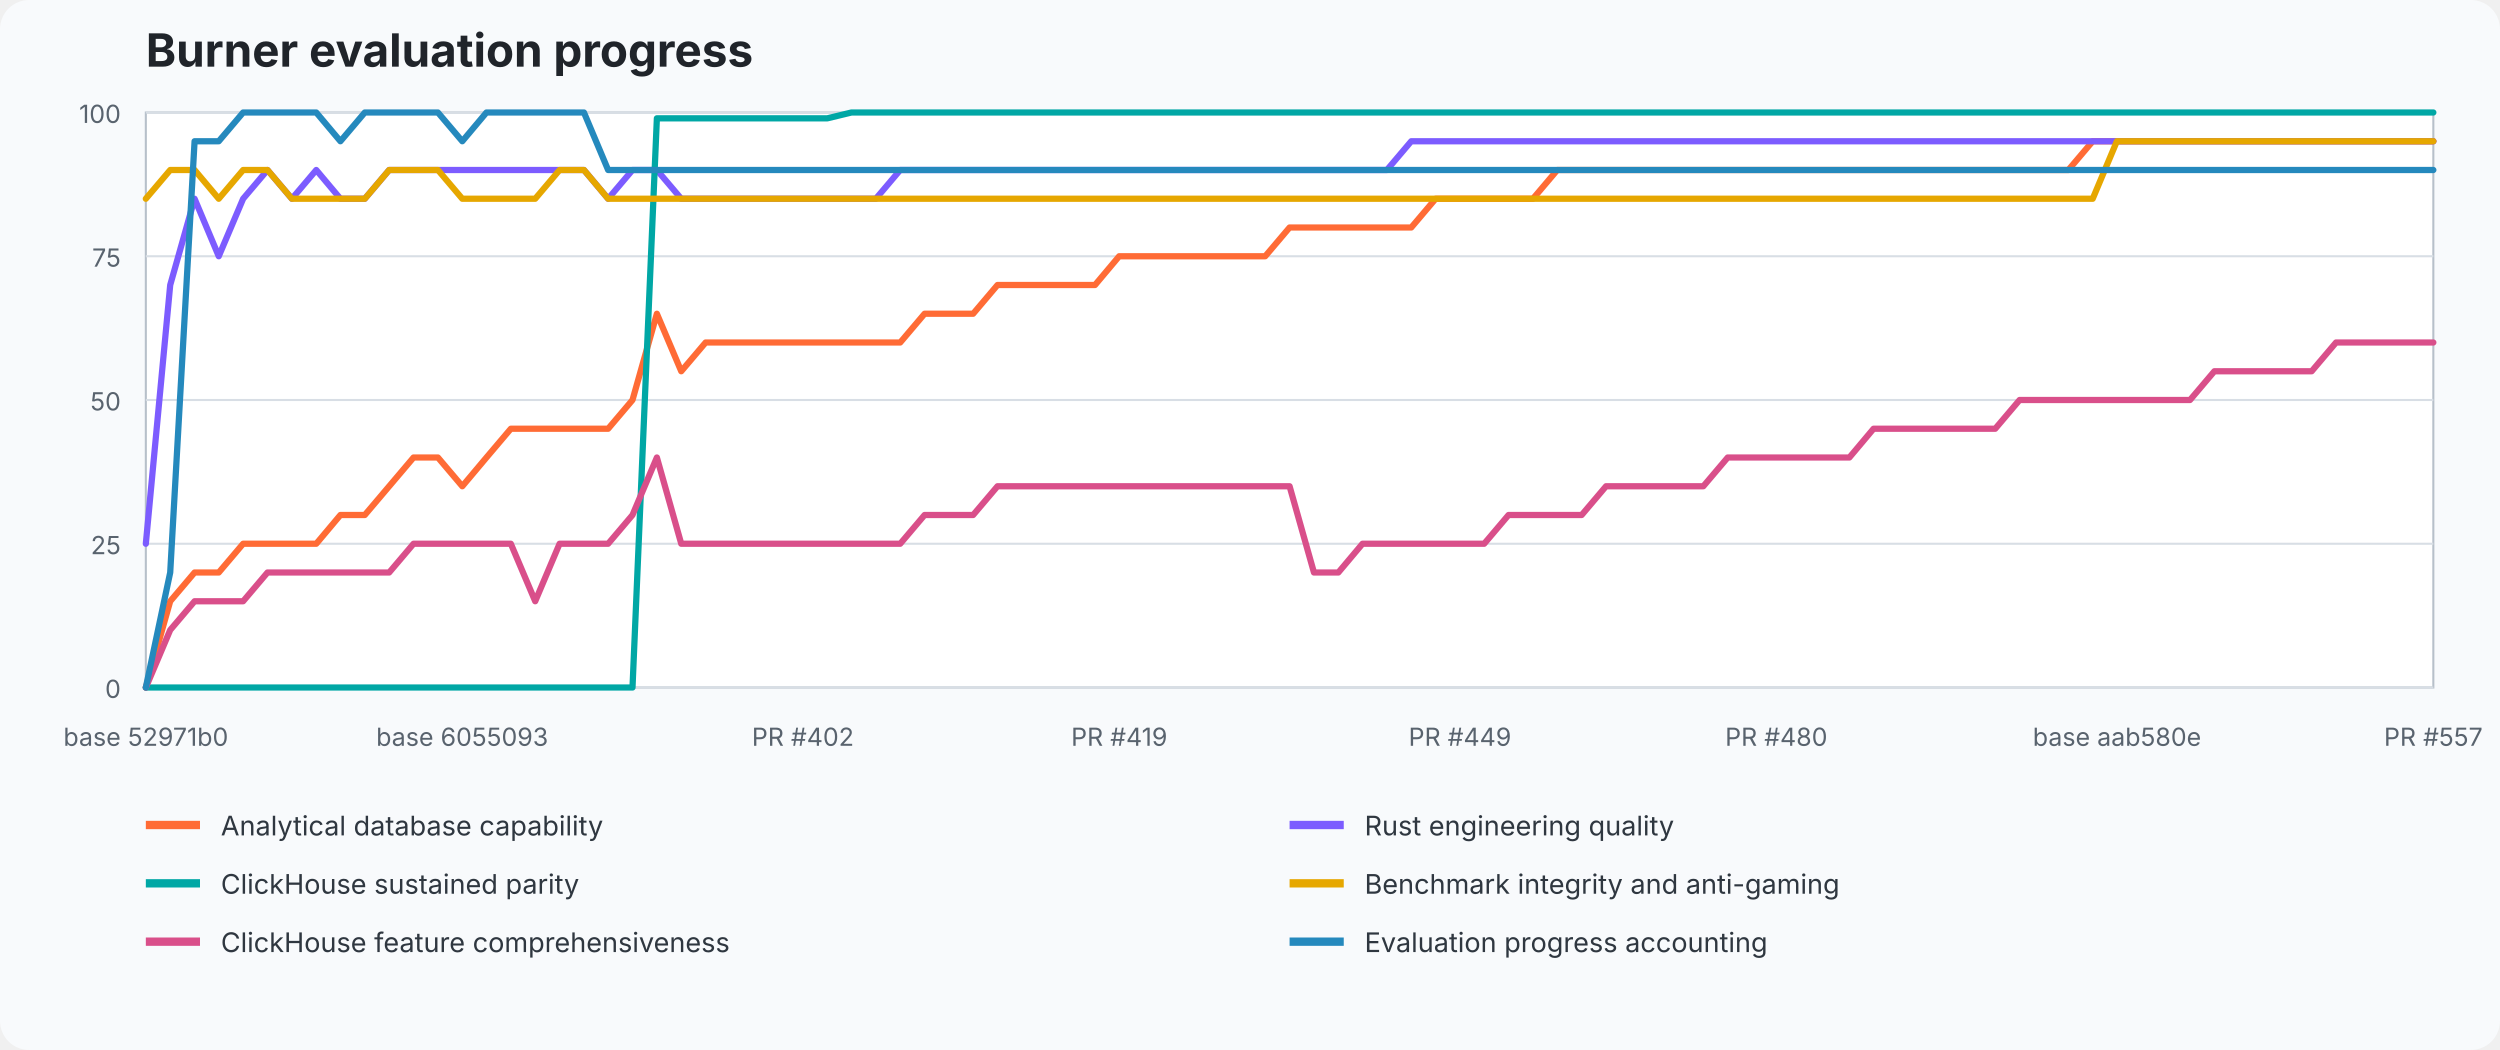
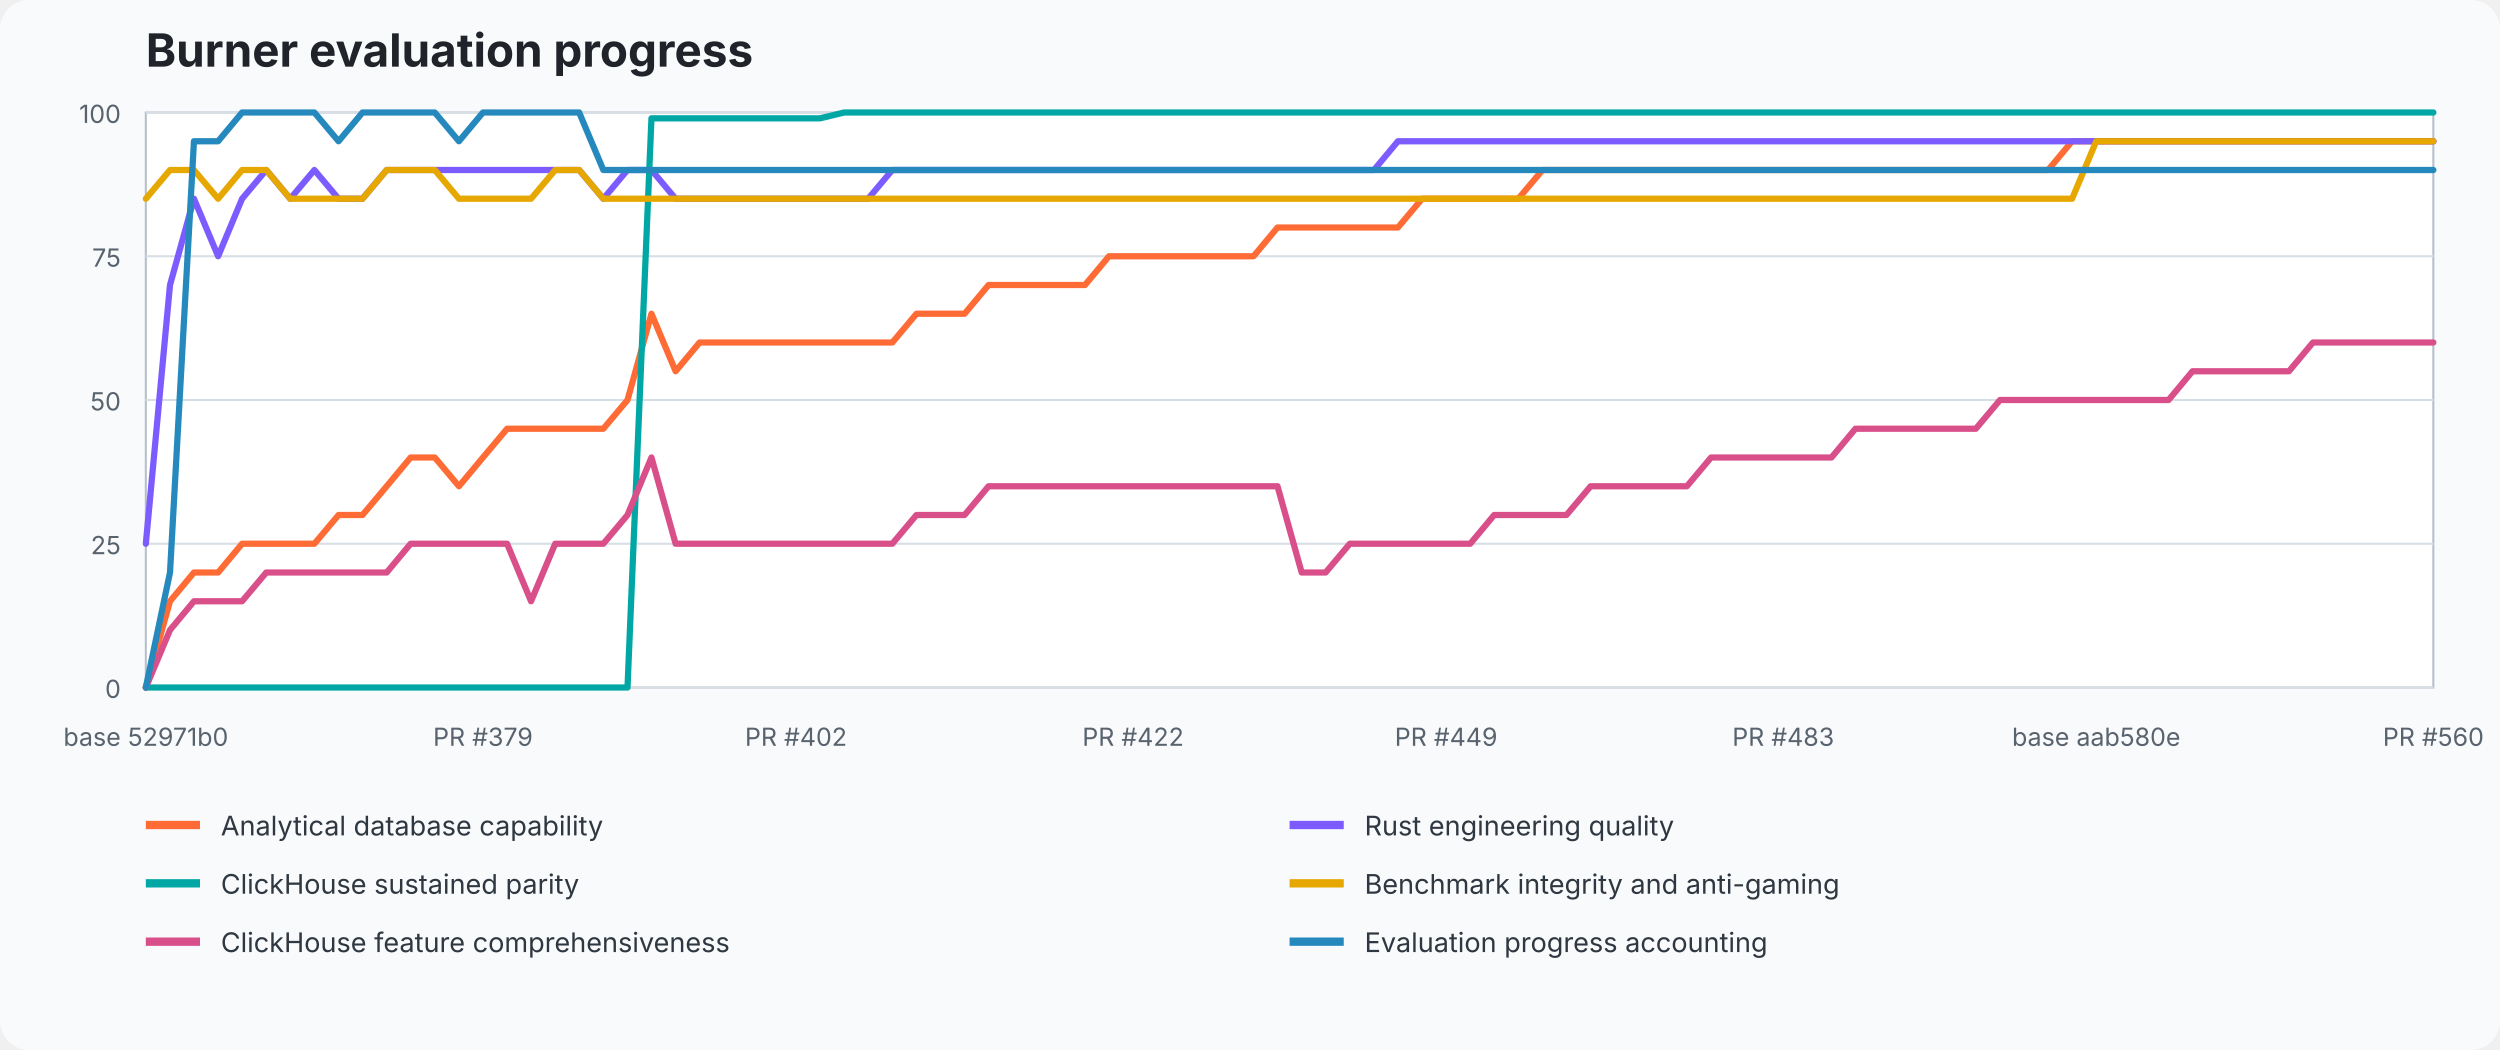
<svg xmlns="http://www.w3.org/2000/svg" width="1200" height="504" viewBox="0 0 1200 504" role="img" aria-labelledby="title desc">
  <style>text{font-family:ui-sans-serif,system-ui,-apple-system,BlinkMacSystemFont,"Segoe UI",sans-serif}.title{font-size:22px;font-weight:700;fill:#20242a}.axis{font-size:12px;fill:#59636e}.legend{font-size:13px;fill:#2f3740}.grid{stroke:#d8dee5;stroke-width:1}.plot{fill:#fff;stroke:#b7c0ca}</style>
  <rect width="100%" height="100%" fill="#f8fafc" rx="14" />
  <text x="70" y="32" class="title">Burner evaluation progress</text>
  <rect x="70" y="54" width="1098" height="276" class="plot" />
  <line x1="70" y1="330" x2="1168" y2="330" class="grid" />
  <text x="58" y="335" text-anchor="end" class="axis">0</text>
  <line x1="70" y1="261" x2="1168" y2="261" class="grid" />
  <text x="58" y="266" text-anchor="end" class="axis">25</text>
  <line x1="70" y1="192" x2="1168" y2="192" class="grid" />
  <text x="58" y="197" text-anchor="end" class="axis">50</text>
  <line x1="70" y1="123" x2="1168" y2="123" class="grid" />
  <text x="58" y="128" text-anchor="end" class="axis">75</text>
  <line x1="70" y1="54" x2="1168" y2="54" class="grid" />
  <text x="58" y="59" text-anchor="end" class="axis">100</text>
-   <polyline points="70.0,330.0 81.7,288.6 93.4,274.8 105.0,274.8 116.7,261.0 128.4,261.0 140.1,261.0 151.8,261.0 163.4,247.2 175.1,247.2 186.8,233.4 198.5,219.6 210.2,219.6 221.9,233.4 233.5,219.6 245.2,205.8 256.9,205.8 268.6,205.8 280.3,205.8 291.9,205.8 303.6,192.0 315.3,150.6 327.0,178.2 338.7,164.4 350.3,164.4 362.0,164.4 373.7,164.4 385.4,164.4 397.1,164.4 408.7,164.4 420.4,164.4 432.1,164.4 443.8,150.6 455.5,150.6 467.1,150.6 478.8,136.8 490.5,136.8 502.2,136.8 513.9,136.8 525.6,136.8 537.2,123.0 548.9,123.0 560.6,123.0 572.3,123.0 584.0,123.0 595.6,123.0 607.3,123.0 619.0,109.2 630.7,109.2 642.4,109.2 654.0,109.2 665.7,109.2 677.4,109.2 689.1,95.4 700.8,95.4 712.4,95.4 724.1,95.4 735.8,95.4 747.5,81.6 759.2,81.6 770.9,81.6 782.5,81.6 794.2,81.6 805.9,81.6 817.6,81.6 829.3,81.6 840.9,81.6 852.6,81.6 864.3,81.6 876.0,81.6 887.7,81.6 899.3,81.6 911.0,81.6 922.7,81.6 934.4,81.6 946.1,81.6 957.7,81.6 969.4,81.6 981.1,81.6 992.8,81.6 1004.5,67.8 1016.1,67.8 1027.8,67.8 1039.5,67.8 1051.2,67.8 1062.9,67.8 1074.6,67.8 1086.2,67.8 1097.9,67.8 1109.6,67.8 1121.3,67.8 1133.0,67.8 1144.6,67.8 1156.3,67.8 1168.0,67.8" fill="none" stroke="#ff6b35" stroke-width="3" stroke-linejoin="round" stroke-linecap="round" />
-   <polyline points="70.0,261.0 81.7,136.8 93.4,95.4 105.0,123.0 116.7,95.4 128.4,81.6 140.1,95.4 151.8,81.6 163.4,95.4 175.1,95.4 186.8,81.6 198.5,81.6 210.2,81.6 221.9,81.6 233.5,81.6 245.2,81.6 256.9,81.6 268.6,81.6 280.3,81.6 291.9,95.4 303.6,81.6 315.3,81.6 327.0,95.4 338.7,95.4 350.3,95.4 362.0,95.4 373.7,95.4 385.4,95.4 397.1,95.4 408.7,95.4 420.4,95.4 432.1,81.6 443.8,81.6 455.5,81.6 467.1,81.6 478.8,81.6 490.5,81.6 502.2,81.6 513.9,81.6 525.6,81.6 537.2,81.6 548.9,81.6 560.6,81.6 572.3,81.6 584.0,81.6 595.6,81.6 607.3,81.6 619.0,81.6 630.7,81.6 642.4,81.6 654.0,81.6 665.7,81.6 677.4,67.8 689.1,67.8 700.8,67.8 712.4,67.8 724.1,67.8 735.8,67.8 747.5,67.8 759.2,67.8 770.9,67.8 782.5,67.8 794.2,67.8 805.9,67.8 817.6,67.8 829.3,67.8 840.9,67.8 852.6,67.8 864.3,67.8 876.0,67.8 887.7,67.8 899.3,67.8 911.0,67.8 922.7,67.8 934.4,67.8 946.1,67.8 957.7,67.8 969.4,67.8 981.1,67.8 992.8,67.8 1004.5,67.8 1016.1,67.8 1027.8,67.8 1039.5,67.8 1051.2,67.8 1062.9,67.8 1074.6,67.8 1086.2,67.8 1097.9,67.8 1109.6,67.8 1121.3,67.8 1133.0,67.8 1144.6,67.8 1156.3,67.8 1168.0,67.8" fill="none" stroke="#7c5cff" stroke-width="3" stroke-linejoin="round" stroke-linecap="round" />
-   <polyline points="70.0,330.0 81.7,330.0 93.4,330.0 105.0,330.0 116.7,330.0 128.4,330.0 140.1,330.0 151.8,330.0 163.4,330.0 175.1,330.0 186.8,330.0 198.5,330.0 210.2,330.0 221.9,330.0 233.5,330.0 245.2,330.0 256.9,330.0 268.6,330.0 280.3,330.0 291.9,330.0 303.6,330.0 315.3,56.8 327.0,56.8 338.7,56.8 350.3,56.8 362.0,56.8 373.7,56.8 385.4,56.8 397.1,56.8 408.7,54.0 420.4,54.0 432.1,54.0 443.8,54.0 455.5,54.0 467.1,54.0 478.8,54.0 490.5,54.0 502.2,54.0 513.9,54.0 525.6,54.0 537.2,54.0 548.9,54.0 560.6,54.0 572.3,54.0 584.0,54.0 595.6,54.0 607.3,54.0 619.0,54.0 630.7,54.0 642.4,54.0 654.0,54.0 665.7,54.0 677.4,54.0 689.1,54.0 700.8,54.0 712.4,54.0 724.1,54.0 735.8,54.0 747.5,54.0 759.2,54.0 770.9,54.0 782.5,54.0 794.2,54.0 805.9,54.0 817.6,54.0 829.3,54.0 840.9,54.0 852.6,54.0 864.3,54.0 876.0,54.0 887.7,54.0 899.3,54.0 911.0,54.0 922.7,54.0 934.4,54.0 946.1,54.0 957.7,54.0 969.4,54.0 981.1,54.0 992.8,54.0 1004.5,54.0 1016.1,54.0 1027.8,54.0 1039.5,54.0 1051.2,54.0 1062.9,54.0 1074.6,54.0 1086.2,54.0 1097.9,54.0 1109.6,54.0 1121.3,54.0 1133.0,54.0 1144.6,54.0 1156.3,54.0 1168.0,54.0" fill="none" stroke="#00a7a5" stroke-width="3" stroke-linejoin="round" stroke-linecap="round" />
-   <polyline points="70.0,95.4 81.7,81.6 93.4,81.6 105.0,95.4 116.7,81.6 128.4,81.6 140.1,95.4 151.8,95.4 163.4,95.4 175.1,95.4 186.8,81.6 198.5,81.6 210.2,81.6 221.9,95.4 233.5,95.4 245.2,95.4 256.9,95.4 268.6,81.6 280.3,81.6 291.9,95.4 303.6,95.4 315.3,95.4 327.0,95.4 338.7,95.4 350.3,95.4 362.0,95.4 373.7,95.4 385.4,95.4 397.1,95.4 408.7,95.4 420.4,95.4 432.1,95.4 443.8,95.4 455.5,95.4 467.1,95.4 478.8,95.4 490.5,95.4 502.2,95.4 513.9,95.4 525.6,95.4 537.2,95.4 548.9,95.4 560.6,95.4 572.3,95.4 584.0,95.4 595.6,95.4 607.3,95.4 619.0,95.4 630.7,95.4 642.4,95.4 654.0,95.4 665.7,95.4 677.4,95.4 689.1,95.4 700.8,95.4 712.4,95.4 724.1,95.4 735.8,95.4 747.5,95.4 759.2,95.4 770.9,95.4 782.5,95.4 794.2,95.4 805.9,95.4 817.6,95.4 829.3,95.4 840.9,95.4 852.6,95.4 864.3,95.4 876.0,95.4 887.7,95.4 899.3,95.4 911.0,95.4 922.7,95.4 934.4,95.4 946.1,95.4 957.7,95.4 969.4,95.4 981.1,95.4 992.8,95.4 1004.5,95.4 1016.1,67.8 1027.8,67.8 1039.5,67.8 1051.2,67.8 1062.9,67.8 1074.6,67.8 1086.2,67.8 1097.9,67.8 1109.6,67.8 1121.3,67.8 1133.0,67.8 1144.6,67.8 1156.3,67.8 1168.0,67.8" fill="none" stroke="#e6a700" stroke-width="3" stroke-linejoin="round" stroke-linecap="round" />
-   <polyline points="70.0,330.0 81.7,302.4 93.4,288.6 105.0,288.6 116.7,288.6 128.4,274.8 140.1,274.8 151.8,274.8 163.4,274.8 175.1,274.8 186.8,274.8 198.5,261.0 210.2,261.0 221.9,261.0 233.5,261.0 245.2,261.0 256.9,288.6 268.6,261.0 280.3,261.0 291.9,261.0 303.6,247.2 315.3,219.6 327.0,261.0 338.7,261.0 350.3,261.0 362.0,261.0 373.7,261.0 385.4,261.0 397.1,261.0 408.7,261.0 420.4,261.0 432.1,261.0 443.8,247.2 455.5,247.2 467.1,247.2 478.8,233.4 490.5,233.4 502.2,233.4 513.9,233.4 525.6,233.4 537.2,233.4 548.9,233.4 560.6,233.4 572.3,233.4 584.0,233.4 595.6,233.4 607.3,233.4 619.0,233.4 630.7,274.8 642.4,274.8 654.0,261.0 665.7,261.0 677.4,261.0 689.1,261.0 700.8,261.0 712.4,261.0 724.1,247.2 735.8,247.2 747.5,247.2 759.2,247.2 770.9,233.4 782.5,233.4 794.2,233.4 805.9,233.4 817.6,233.4 829.3,219.6 840.9,219.6 852.6,219.6 864.3,219.6 876.0,219.6 887.7,219.6 899.3,205.8 911.0,205.8 922.7,205.8 934.4,205.8 946.1,205.8 957.7,205.8 969.4,192.0 981.1,192.0 992.8,192.0 1004.5,192.0 1016.1,192.0 1027.8,192.0 1039.5,192.0 1051.2,192.0 1062.9,178.2 1074.6,178.2 1086.2,178.2 1097.9,178.2 1109.6,178.2 1121.3,164.4 1133.0,164.4 1144.6,164.4 1156.3,164.4 1168.0,164.4" fill="none" stroke="#d94f8a" stroke-width="3" stroke-linejoin="round" stroke-linecap="round" />
-   <polyline points="70.0,330.0 81.7,274.8 93.4,67.8 105.0,67.8 116.7,54.0 128.4,54.0 140.1,54.0 151.8,54.0 163.4,67.8 175.1,54.0 186.8,54.0 198.5,54.0 210.2,54.0 221.9,67.8 233.5,54.0 245.2,54.0 256.9,54.0 268.6,54.0 280.3,54.0 291.9,81.6 303.6,81.6 315.3,81.6 327.0,81.6 338.7,81.6 350.3,81.6 362.0,81.6 373.7,81.6 385.4,81.6 397.1,81.6 408.7,81.6 420.4,81.6 432.1,81.6 443.8,81.6 455.5,81.6 467.1,81.6 478.8,81.6 490.5,81.6 502.2,81.6 513.9,81.6 525.6,81.6 537.2,81.6 548.9,81.6 560.6,81.6 572.3,81.6 584.0,81.6 595.6,81.6 607.3,81.6 619.0,81.6 630.7,81.6 642.4,81.6 654.0,81.6 665.7,81.6 677.4,81.6 689.1,81.6 700.8,81.6 712.4,81.6 724.1,81.6 735.8,81.6 747.5,81.6 759.2,81.6 770.9,81.6 782.5,81.6 794.2,81.6 805.9,81.6 817.6,81.6 829.3,81.6 840.9,81.6 852.6,81.6 864.3,81.6 876.0,81.6 887.7,81.6 899.3,81.6 911.0,81.6 922.7,81.6 934.4,81.6 946.1,81.6 957.7,81.6 969.4,81.6 981.1,81.6 992.8,81.6 1004.5,81.6 1016.1,81.6 1027.8,81.6 1039.5,81.6 1051.2,81.6 1062.9,81.6 1074.6,81.6 1086.2,81.6 1097.9,81.6 1109.6,81.6 1121.3,81.6 1133.0,81.6 1144.6,81.6 1156.3,81.6 1168.0,81.6" fill="none" stroke="#2589bd" stroke-width="3" stroke-linejoin="round" stroke-linecap="round" />
+   <polyline points="70.0,330.0 81.6,288.6 93.1,274.8 104.7,274.8 116.2,261.0 127.8,261.0 139.3,261.0 150.9,261.0 162.5,247.2 174.0,247.2 185.6,233.4 197.1,219.6 208.7,219.6 220.3,233.4 231.8,219.6 243.4,205.8 254.9,205.8 266.5,205.8 278.0,205.8 289.6,205.8 301.2,192.0 312.7,150.6 324.3,178.2 335.8,164.4 347.4,164.4 358.9,164.4 370.5,164.4 382.1,164.4 393.6,164.4 405.2,164.4 416.7,164.4 428.3,164.4 439.9,150.6 451.4,150.6 463.0,150.6 474.5,136.8 486.1,136.8 497.6,136.8 509.2,136.8 520.8,136.8 532.3,123.0 543.9,123.0 555.4,123.0 567.0,123.0 578.5,123.0 590.1,123.0 601.7,123.0 613.2,109.2 624.8,109.2 636.3,109.2 647.9,109.2 659.5,109.2 671.0,109.2 682.6,95.4 694.1,95.4 705.7,95.4 717.2,95.4 728.8,95.4 740.4,81.6 751.9,81.6 763.5,81.6 775.0,81.6 786.6,81.6 798.1,81.6 809.7,81.6 821.3,81.6 832.8,81.6 844.4,81.6 855.9,81.6 867.5,81.6 879.1,81.6 890.6,81.6 902.2,81.6 913.7,81.6 925.3,81.6 936.8,81.6 948.4,81.6 960.0,81.6 971.5,81.6 983.1,81.6 994.6,67.8 1006.2,67.8 1017.7,67.8 1029.3,67.8 1040.9,67.8 1052.4,67.8 1064.0,67.8 1075.5,67.8 1087.1,67.8 1098.7,67.8 1110.2,67.8 1121.8,67.8 1133.3,67.8 1144.9,67.8 1156.4,67.8 1168.0,67.8" fill="none" stroke="#ff6b35" stroke-width="3" stroke-linejoin="round" stroke-linecap="round" />
+   <polyline points="70.0,261.0 81.6,136.8 93.1,95.4 104.7,123.0 116.2,95.4 127.8,81.6 139.3,95.4 150.9,81.6 162.5,95.4 174.0,95.4 185.6,81.6 197.1,81.6 208.7,81.6 220.3,81.6 231.8,81.6 243.4,81.6 254.9,81.6 266.5,81.6 278.0,81.6 289.6,95.4 301.2,81.6 312.7,81.6 324.3,95.4 335.8,95.4 347.4,95.4 358.9,95.4 370.5,95.4 382.1,95.4 393.6,95.4 405.2,95.4 416.7,95.4 428.3,81.6 439.9,81.6 451.4,81.6 463.0,81.6 474.5,81.6 486.1,81.6 497.6,81.6 509.2,81.6 520.8,81.6 532.3,81.6 543.9,81.6 555.4,81.6 567.0,81.6 578.5,81.6 590.1,81.6 601.7,81.6 613.2,81.6 624.8,81.6 636.3,81.6 647.9,81.6 659.5,81.6 671.0,67.8 682.6,67.8 694.1,67.8 705.7,67.8 717.2,67.8 728.8,67.8 740.4,67.8 751.9,67.8 763.5,67.8 775.0,67.8 786.6,67.8 798.1,67.8 809.7,67.8 821.3,67.8 832.8,67.8 844.4,67.8 855.9,67.8 867.5,67.8 879.1,67.8 890.6,67.8 902.2,67.8 913.7,67.8 925.3,67.8 936.8,67.8 948.4,67.8 960.0,67.8 971.5,67.8 983.1,67.8 994.6,67.8 1006.2,67.8 1017.7,67.8 1029.3,67.8 1040.9,67.8 1052.4,67.8 1064.0,67.8 1075.5,67.8 1087.1,67.8 1098.7,67.8 1110.2,67.8 1121.8,67.8 1133.3,67.8 1144.9,67.8 1156.4,67.8 1168.0,67.8" fill="none" stroke="#7c5cff" stroke-width="3" stroke-linejoin="round" stroke-linecap="round" />
+   <polyline points="70.0,330.0 81.6,330.0 93.1,330.0 104.7,330.0 116.2,330.0 127.8,330.0 139.3,330.0 150.9,330.0 162.5,330.0 174.0,330.0 185.6,330.0 197.1,330.0 208.7,330.0 220.3,330.0 231.8,330.0 243.4,330.0 254.9,330.0 266.5,330.0 278.0,330.0 289.6,330.0 301.2,330.0 312.7,56.8 324.3,56.8 335.8,56.8 347.4,56.8 358.9,56.8 370.5,56.8 382.1,56.8 393.6,56.8 405.2,54.0 416.7,54.0 428.3,54.0 439.9,54.0 451.4,54.0 463.0,54.0 474.5,54.0 486.1,54.0 497.6,54.0 509.2,54.0 520.8,54.0 532.3,54.0 543.9,54.0 555.4,54.0 567.0,54.0 578.5,54.0 590.1,54.0 601.7,54.0 613.2,54.0 624.8,54.0 636.3,54.0 647.9,54.0 659.5,54.0 671.0,54.0 682.6,54.0 694.1,54.0 705.7,54.0 717.2,54.0 728.8,54.0 740.4,54.0 751.9,54.0 763.5,54.0 775.0,54.0 786.6,54.0 798.1,54.0 809.7,54.0 821.3,54.0 832.8,54.0 844.4,54.0 855.9,54.0 867.5,54.0 879.1,54.0 890.6,54.0 902.2,54.0 913.7,54.0 925.3,54.0 936.8,54.0 948.4,54.0 960.0,54.0 971.5,54.0 983.1,54.0 994.6,54.0 1006.2,54.0 1017.7,54.0 1029.3,54.0 1040.9,54.0 1052.4,54.0 1064.0,54.0 1075.5,54.0 1087.1,54.0 1098.7,54.0 1110.2,54.0 1121.8,54.0 1133.3,54.0 1144.9,54.0 1156.4,54.0 1168.0,54.0" fill="none" stroke="#00a7a5" stroke-width="3" stroke-linejoin="round" stroke-linecap="round" />
+   <polyline points="70.0,95.4 81.6,81.6 93.1,81.6 104.7,95.4 116.2,81.6 127.8,81.6 139.3,95.4 150.9,95.4 162.5,95.4 174.0,95.4 185.6,81.6 197.1,81.6 208.7,81.6 220.3,95.4 231.8,95.4 243.4,95.4 254.9,95.4 266.5,81.6 278.0,81.6 289.6,95.4 301.2,95.4 312.7,95.4 324.3,95.4 335.8,95.4 347.4,95.4 358.9,95.4 370.5,95.4 382.1,95.4 393.6,95.4 405.2,95.4 416.7,95.4 428.3,95.4 439.9,95.4 451.4,95.4 463.0,95.4 474.5,95.4 486.1,95.4 497.6,95.4 509.2,95.4 520.8,95.4 532.3,95.4 543.9,95.4 555.4,95.4 567.0,95.4 578.5,95.4 590.1,95.4 601.7,95.4 613.2,95.4 624.8,95.4 636.3,95.4 647.9,95.4 659.5,95.4 671.0,95.4 682.6,95.4 694.1,95.4 705.7,95.4 717.2,95.4 728.8,95.4 740.4,95.4 751.9,95.4 763.5,95.4 775.0,95.4 786.6,95.4 798.1,95.4 809.7,95.4 821.3,95.4 832.8,95.4 844.4,95.4 855.9,95.4 867.5,95.4 879.1,95.4 890.6,95.4 902.2,95.4 913.7,95.4 925.3,95.4 936.8,95.4 948.4,95.4 960.0,95.4 971.5,95.4 983.1,95.4 994.6,95.4 1006.2,67.8 1017.7,67.8 1029.3,67.8 1040.9,67.8 1052.4,67.8 1064.0,67.8 1075.5,67.8 1087.1,67.8 1098.7,67.8 1110.2,67.8 1121.8,67.8 1133.3,67.8 1144.9,67.8 1156.4,67.8 1168.0,67.8" fill="none" stroke="#e6a700" stroke-width="3" stroke-linejoin="round" stroke-linecap="round" />
+   <polyline points="70.0,330.0 81.6,302.4 93.1,288.6 104.7,288.6 116.2,288.6 127.8,274.8 139.3,274.8 150.9,274.8 162.5,274.8 174.0,274.8 185.6,274.8 197.1,261.0 208.7,261.0 220.3,261.0 231.8,261.0 243.4,261.0 254.9,288.6 266.5,261.0 278.0,261.0 289.6,261.0 301.2,247.2 312.7,219.6 324.3,261.0 335.8,261.0 347.4,261.0 358.9,261.0 370.5,261.0 382.1,261.0 393.6,261.0 405.2,261.0 416.7,261.0 428.3,261.0 439.9,247.2 451.4,247.2 463.0,247.2 474.5,233.4 486.1,233.4 497.6,233.4 509.2,233.4 520.8,233.4 532.3,233.4 543.9,233.4 555.4,233.4 567.0,233.4 578.5,233.4 590.1,233.4 601.7,233.4 613.2,233.4 624.8,274.8 636.3,274.8 647.9,261.0 659.5,261.0 671.0,261.0 682.6,261.0 694.1,261.0 705.7,261.0 717.2,247.2 728.8,247.2 740.4,247.2 751.9,247.2 763.5,233.4 775.0,233.4 786.6,233.4 798.1,233.4 809.7,233.4 821.3,219.6 832.8,219.6 844.4,219.6 855.9,219.6 867.5,219.6 879.1,219.6 890.6,205.8 902.2,205.8 913.7,205.8 925.3,205.8 936.8,205.8 948.4,205.8 960.0,192.0 971.5,192.0 983.1,192.0 994.6,192.0 1006.2,192.0 1017.7,192.0 1029.3,192.0 1040.9,192.0 1052.4,178.2 1064.0,178.2 1075.5,178.2 1087.1,178.2 1098.7,178.2 1110.2,164.4 1121.8,164.4 1133.3,164.4 1144.9,164.4 1156.4,164.4 1168.0,164.4" fill="none" stroke="#d94f8a" stroke-width="3" stroke-linejoin="round" stroke-linecap="round" />
+   <polyline points="70.0,330.0 81.6,274.8 93.1,67.8 104.7,67.8 116.2,54.0 127.8,54.0 139.3,54.0 150.9,54.0 162.5,67.8 174.0,54.0 185.6,54.0 197.1,54.0 208.7,54.0 220.3,67.8 231.8,54.0 243.4,54.0 254.9,54.0 266.5,54.0 278.0,54.0 289.6,81.6 301.2,81.6 312.7,81.6 324.3,81.6 335.8,81.6 347.4,81.6 358.9,81.6 370.5,81.6 382.1,81.6 393.6,81.6 405.2,81.6 416.7,81.6 428.3,81.6 439.9,81.6 451.4,81.6 463.0,81.6 474.5,81.6 486.1,81.6 497.6,81.6 509.2,81.6 520.8,81.6 532.3,81.6 543.9,81.6 555.4,81.6 567.0,81.6 578.5,81.6 590.1,81.6 601.7,81.6 613.2,81.6 624.8,81.6 636.3,81.6 647.9,81.6 659.5,81.6 671.0,81.6 682.6,81.6 694.1,81.6 705.7,81.6 717.2,81.6 728.8,81.6 740.4,81.6 751.9,81.6 763.5,81.6 775.0,81.6 786.6,81.6 798.1,81.6 809.7,81.6 821.3,81.6 832.8,81.6 844.4,81.6 855.9,81.6 867.5,81.6 879.1,81.6 890.6,81.6 902.2,81.6 913.7,81.6 925.3,81.6 936.8,81.6 948.4,81.6 960.0,81.6 971.5,81.6 983.1,81.6 994.6,81.6 1006.2,81.6 1017.7,81.6 1029.3,81.6 1040.9,81.6 1052.4,81.6 1064.0,81.6 1075.5,81.6 1087.1,81.6 1098.7,81.6 1110.2,81.6 1121.8,81.6 1133.3,81.6 1144.9,81.6 1156.4,81.6 1168.0,81.6" fill="none" stroke="#2589bd" stroke-width="3" stroke-linejoin="round" stroke-linecap="round" />
  <text x="70" y="358" text-anchor="middle" class="axis">base 52971b0</text>
-   <text x="221.851" y="358" text-anchor="middle" class="axis">base 6055093</text>
-   <text x="385.383" y="358" text-anchor="middle" class="axis">PR #402</text>
-   <text x="537.234" y="358" text-anchor="middle" class="axis">PR #419</text>
-   <text x="700.766" y="358" text-anchor="middle" class="axis">PR #449</text>
-   <text x="852.617" y="358" text-anchor="middle" class="axis">PR #480</text>
-   <text x="1016.149" y="358" text-anchor="middle" class="axis">base aab580e</text>
-   <text x="1168" y="358" text-anchor="middle" class="axis">PR #557</text>
+   <text x="231.811" y="358" text-anchor="middle" class="axis">PR #379</text>
+   <text x="382.063" y="358" text-anchor="middle" class="axis">PR #402</text>
+   <text x="543.874" y="358" text-anchor="middle" class="axis">PR #422</text>
+   <text x="694.126" y="358" text-anchor="middle" class="axis">PR #449</text>
+   <text x="855.937" y="358" text-anchor="middle" class="axis">PR #483</text>
+   <text x="1006.189" y="358" text-anchor="middle" class="axis">base aab580e</text>
+   <text x="1168" y="358" text-anchor="middle" class="axis">PR #560</text>
  <line x1="70" y1="396" x2="96" y2="396" stroke="#ff6b35" stroke-width="4" />
  <text x="106" y="401" class="legend">Analytical database capability</text>
  <line x1="619" y1="396" x2="645" y2="396" stroke="#7c5cff" stroke-width="4" />
  <text x="655" y="401" class="legend">Rust engineering quality</text>
  <line x1="70" y1="424" x2="96" y2="424" stroke="#00a7a5" stroke-width="4" />
  <text x="106" y="429" class="legend">ClickHouse sustained parity</text>
  <line x1="619" y1="424" x2="645" y2="424" stroke="#e6a700" stroke-width="4" />
  <text x="655" y="429" class="legend">Benchmark integrity and anti-gaming</text>
  <line x1="70" y1="452" x2="96" y2="452" stroke="#d94f8a" stroke-width="4" />
  <text x="106" y="457" class="legend">ClickHouse feature comprehensiveness</text>
  <line x1="619" y1="452" x2="645" y2="452" stroke="#2589bd" stroke-width="4" />
  <text x="655" y="457" class="legend">Evaluation progress accounting</text>
</svg>
